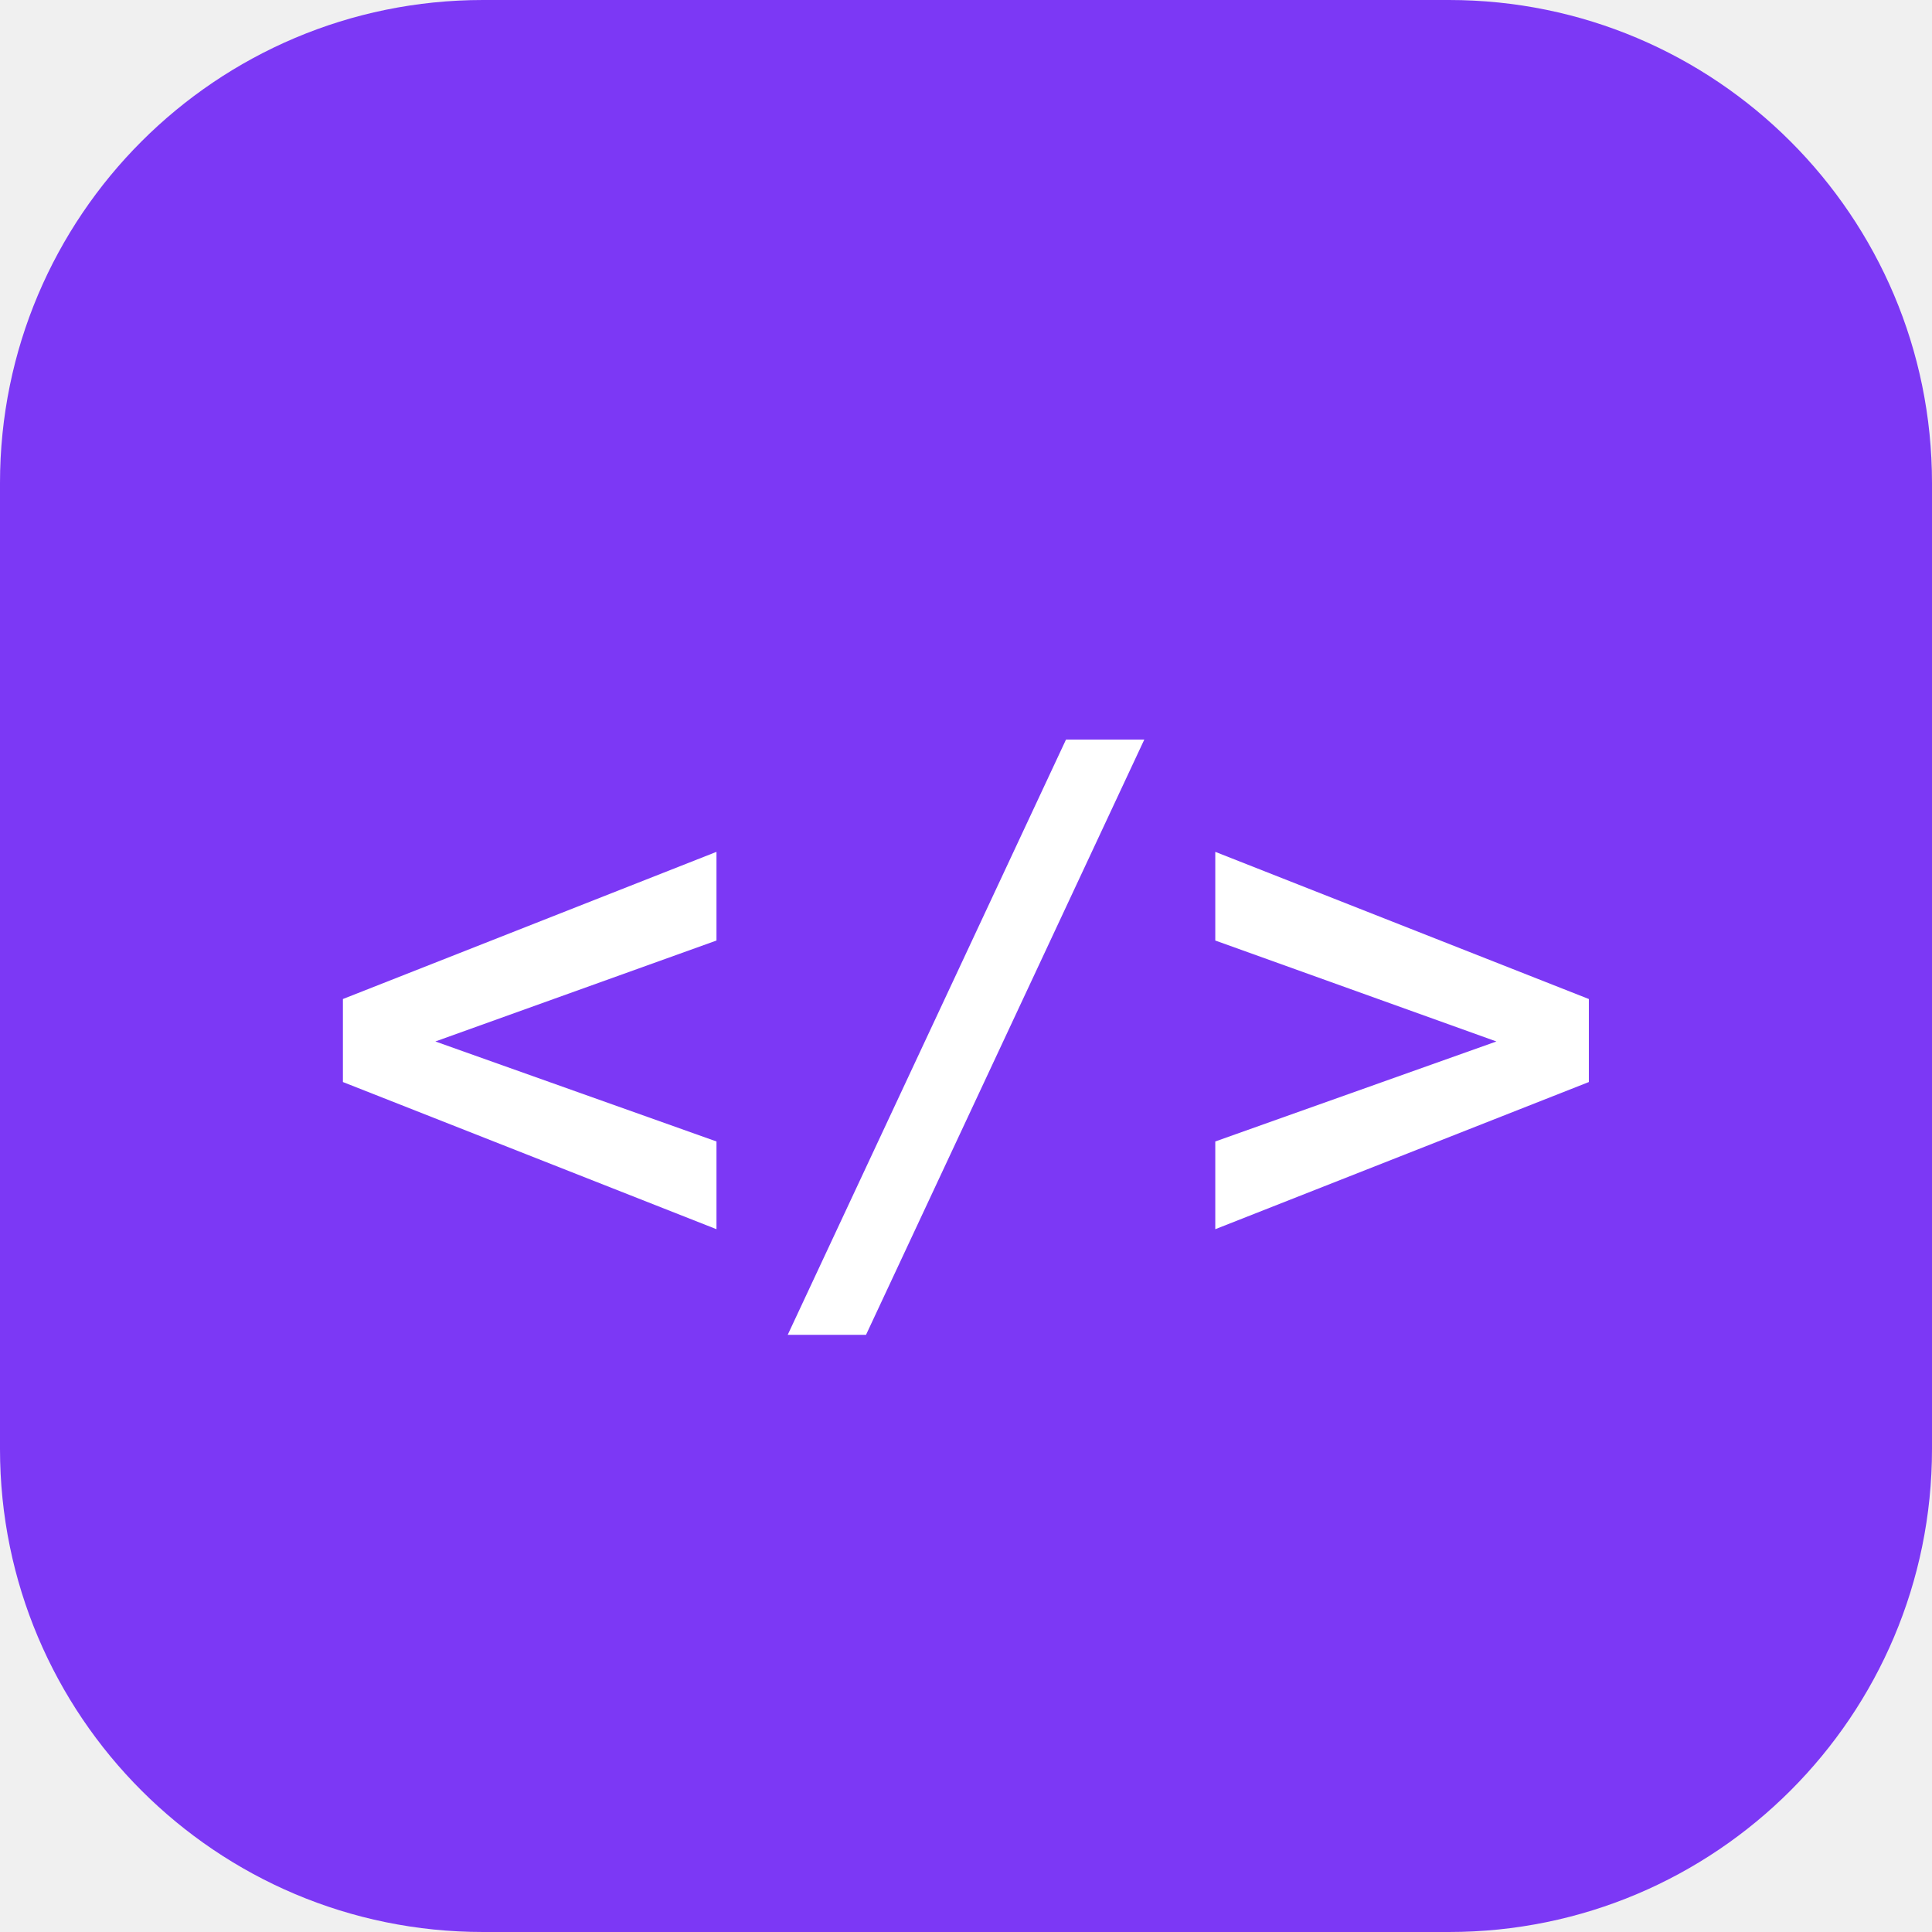
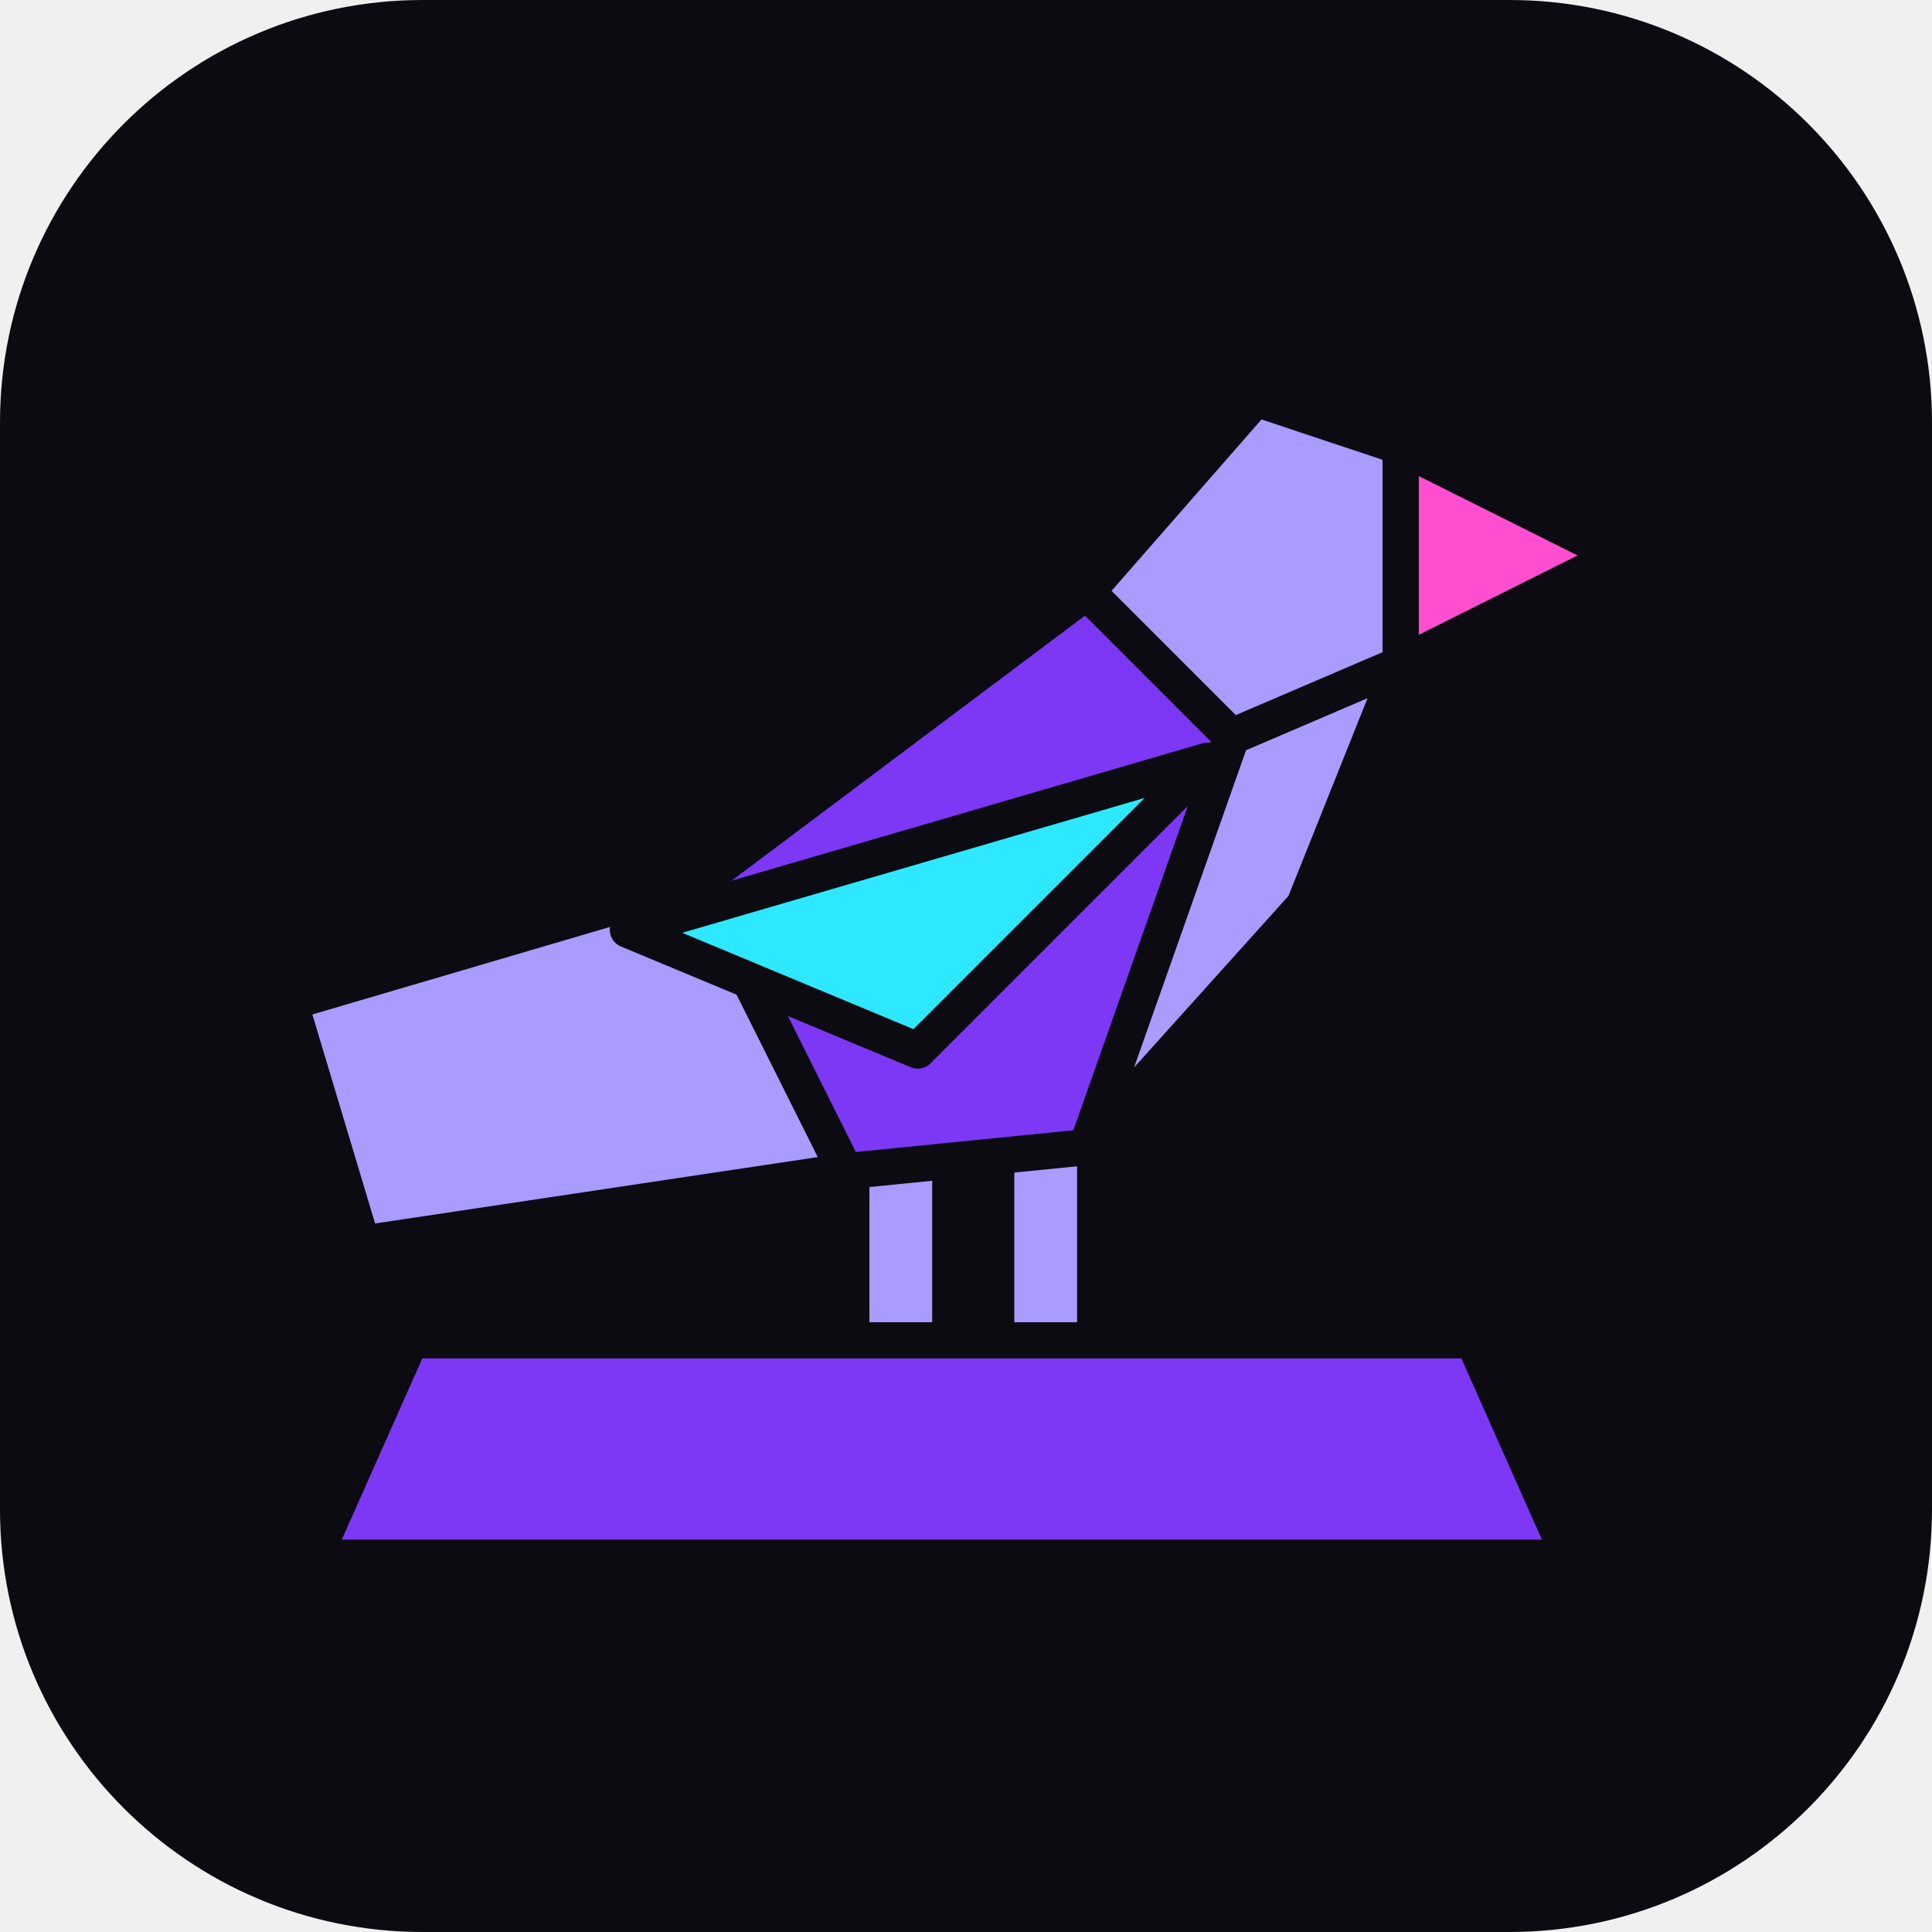
- <svg xmlns="http://www.w3.org/2000/svg" viewBox="0 0 32 32">
-   <rect width="32" height="32" rx="8" fill="#7c38f5" />
-   <text x="16" y="21" font-family="ui-monospace,Menlo,monospace" font-size="12" font-weight="700" fill="#fff" text-anchor="middle">&lt;/&gt;</text>
+ <svg xmlns="http://www.w3.org/2000/svg" viewBox="0 0 64 64">
+   <rect width="64" height="64" rx="14" fill="#0c0b12" />
+   <g transform="translate(5.6 5.2) scale(.8)" stroke="#0c0b12" stroke-width="1.5" stroke-linejoin="round">
+     <rect x="29" y="40" width="2.6" height="9" fill="#a99bff" stroke="none" />
+     <rect x="35" y="39" width="2.6" height="10" fill="#a99bff" stroke="none" />
+     <polygon points="5,35 22,30 28,42 8,45" fill="#a99bff" />
+     <polygon points="22,30 38,18 44,24 38,41 28,42" fill="#7c38f5" />
+     <polygon points="44,24 51,21 47,31 38,41" fill="#a99bff" />
+     <polygon points="38,18 45,10 51,12 51,21 44,24" fill="#a99bff" />
+     <polygon points="51,12 60,16.5 51,21" fill="#ff4fd0" />
+     <polygon points="19,32 43,25 31,37" fill="#2ee8ff" />
+     <polygon points="10,49 54,49 58,58 6,58" fill="#7c38f5" />
+   </g>
</svg>
